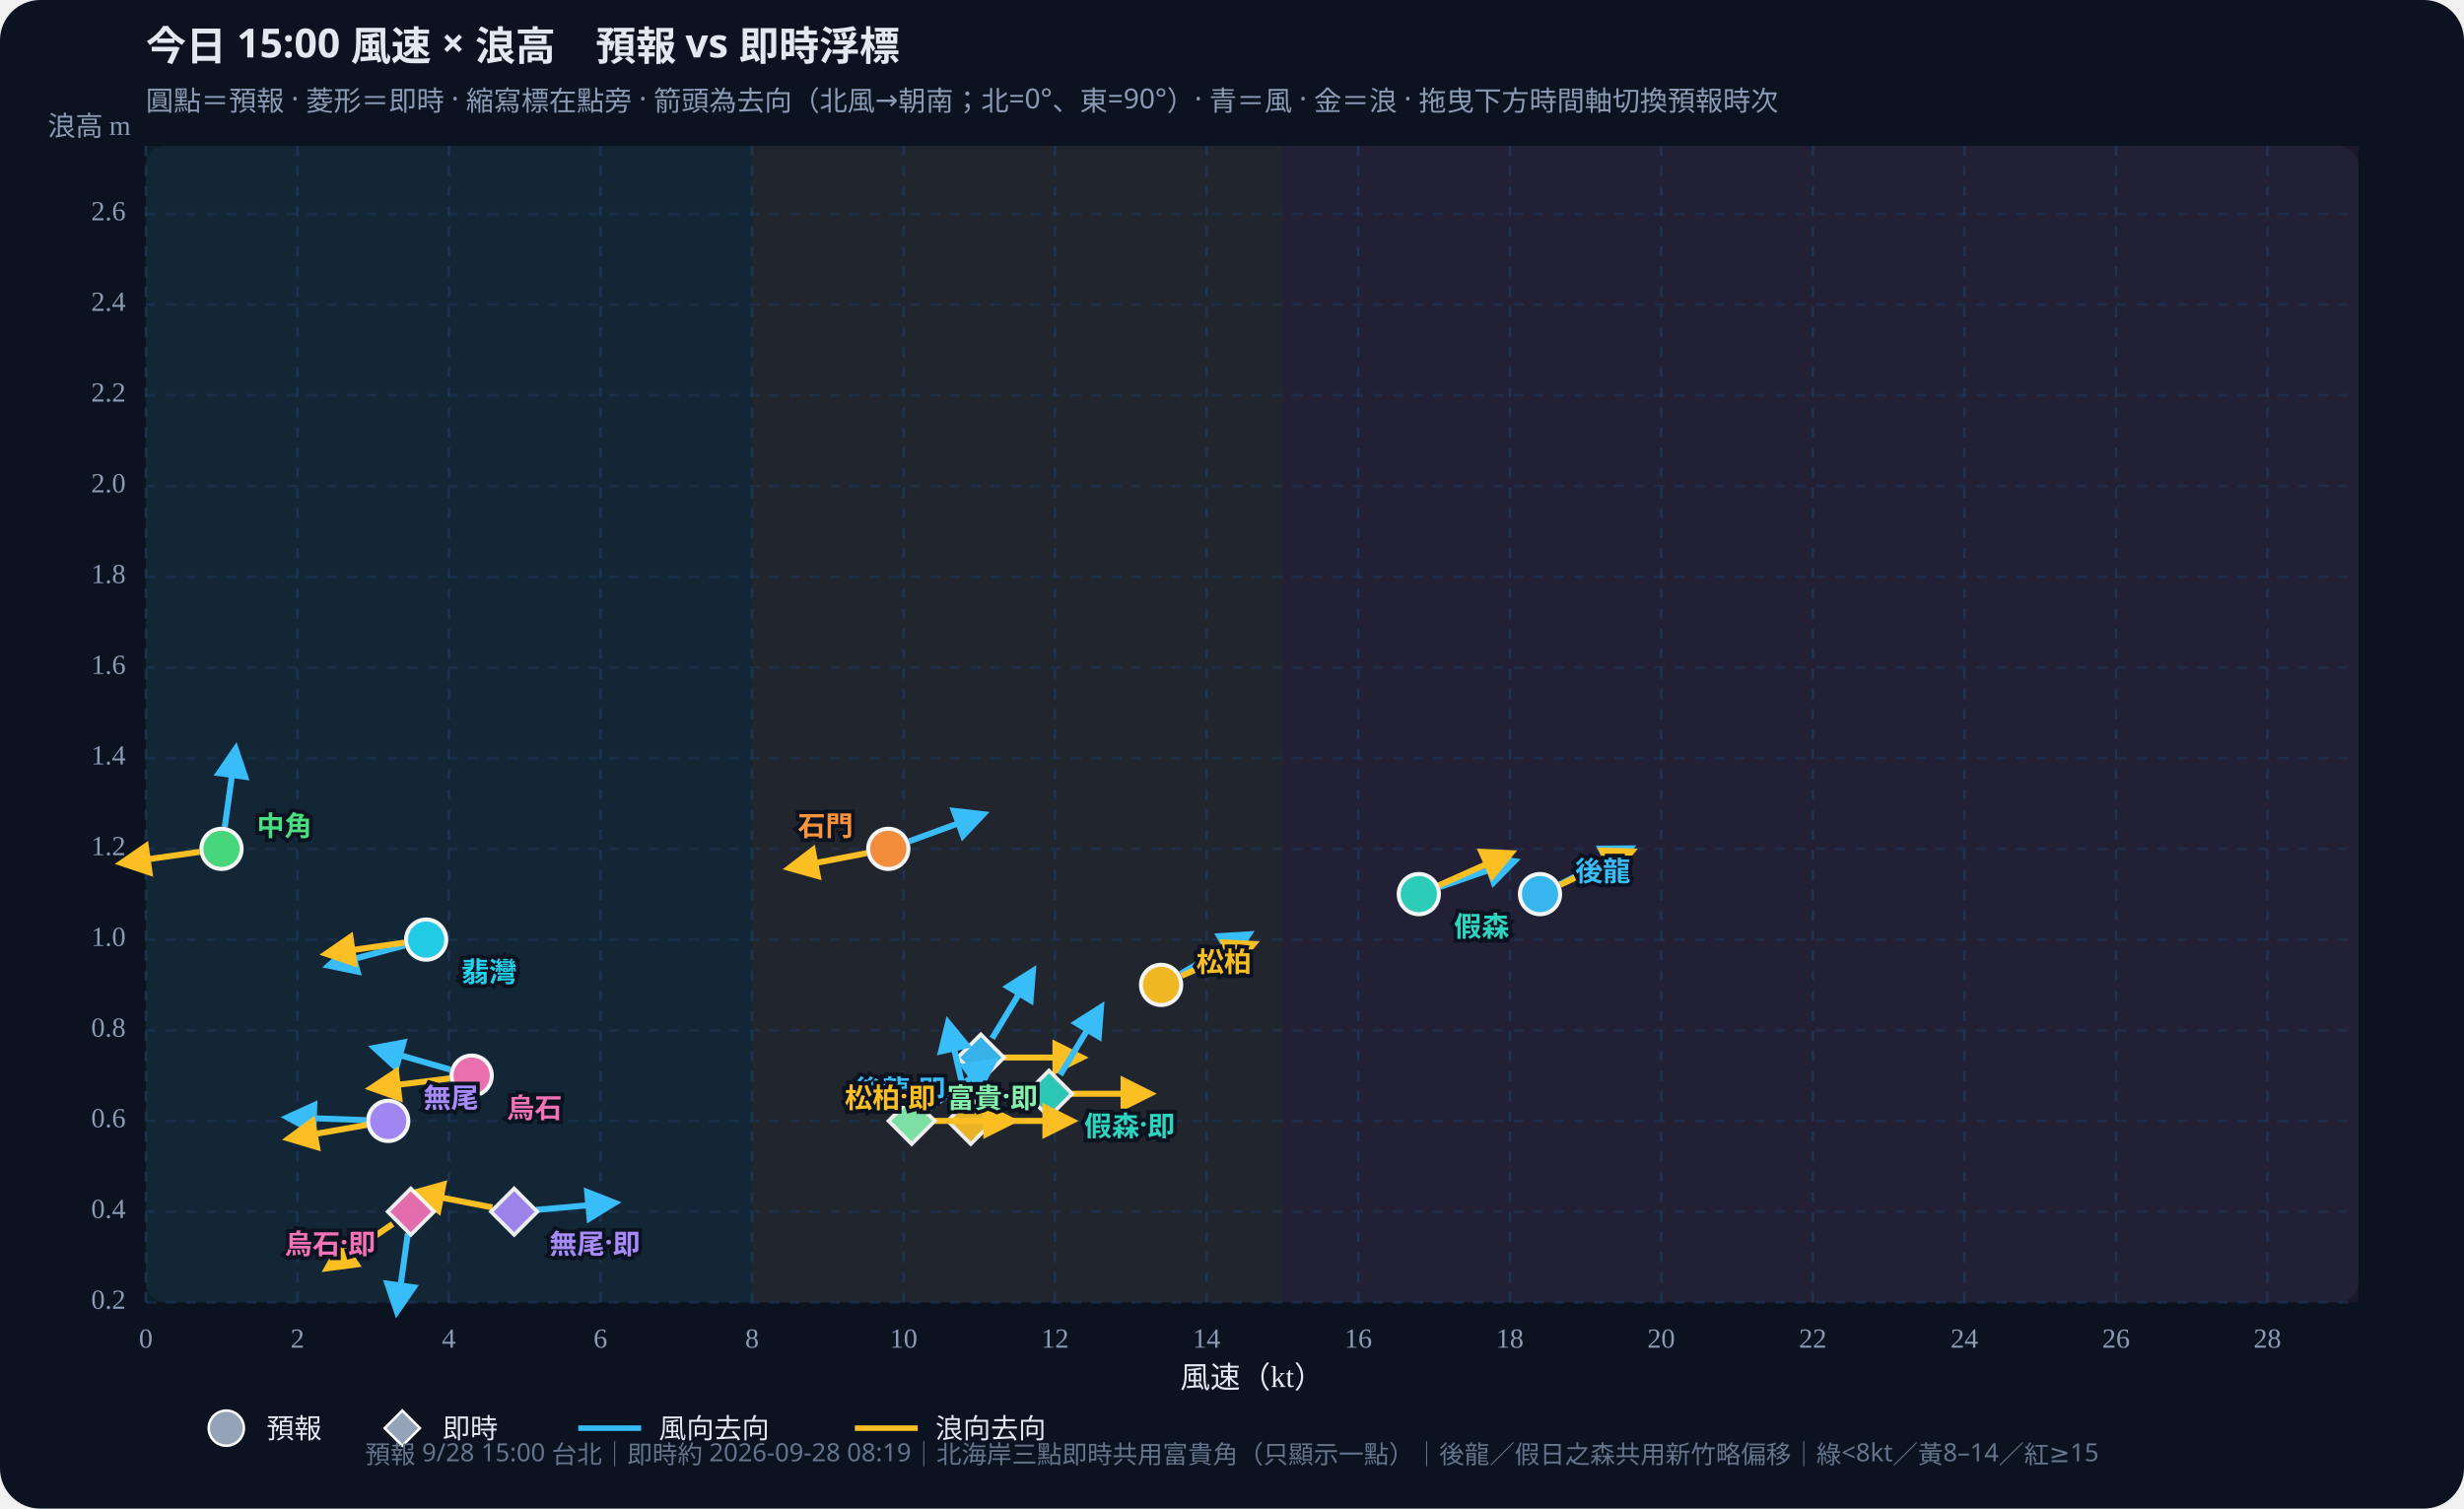
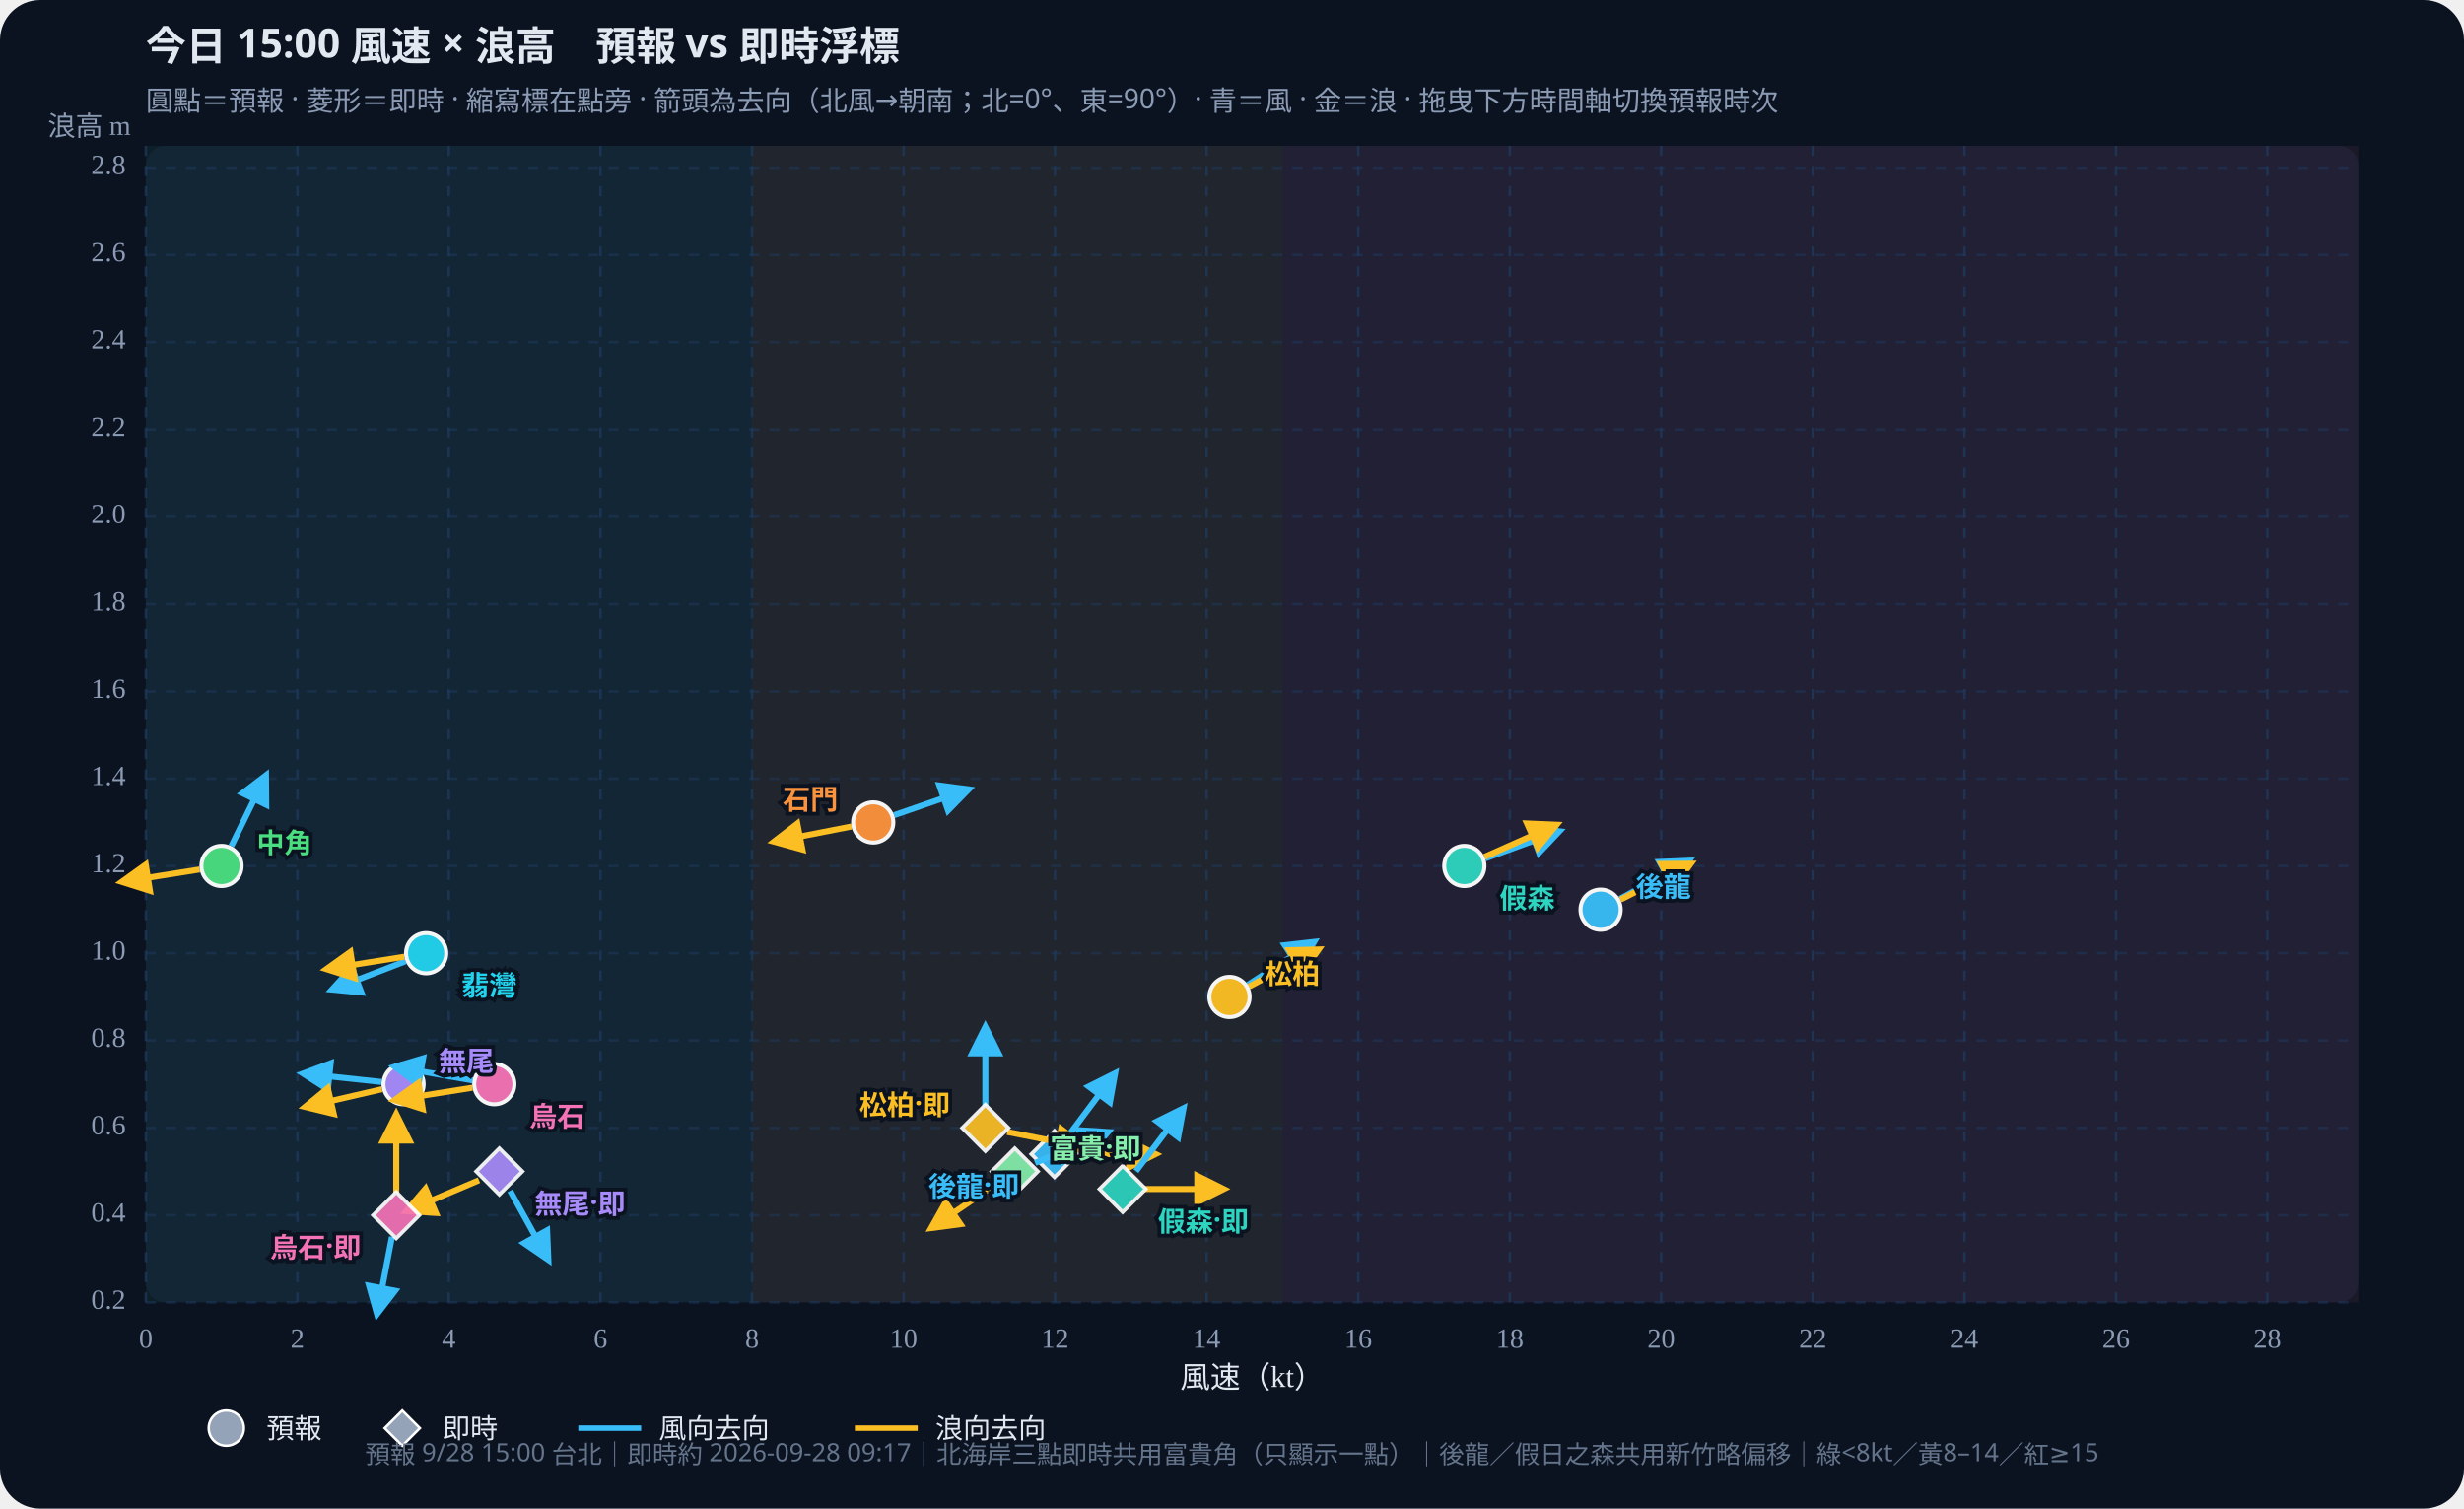
<svg xmlns="http://www.w3.org/2000/svg" id="wws-svg" viewBox="0 0 980 600" role="img" aria-label="風速與浪高散佈圖，可拖曳時間軸切換預報時次" style="width:100%;height:auto;display:block">
  <rect width="980" height="600" fill="#0b1220" rx="16" />
  <rect x="58" y="58" width="880" height="460" fill="#111a2e" rx="8" />
  <rect x="58.0" y="58" width="241.1" height="460" fill="#34d399" opacity="0.07" />
  <rect x="299.1" y="58" width="211.0" height="460" fill="#fbbf24" opacity="0.07" />
  <rect x="510.1" y="58" width="427.9" height="460" fill="#fb7185" opacity="0.07" />
  <defs>
    <marker id="arrow-38bdf8" viewBox="0 0 10 10" refX="8" refY="5" markerWidth="6" markerHeight="6" orient="auto-start-reverse">
      <path d="M0,0 L10,5 L0,10 z" fill="#38bdf8" />
    </marker>
    <marker id="arrow-fbbf24" viewBox="0 0 10 10" refX="8" refY="5" markerWidth="6" markerHeight="6" orient="auto-start-reverse">
      <path d="M0,0 L10,5 L0,10 z" fill="#fbbf24" />
    </marker>
  </defs>
  <text id="wws-title" x="58" y="24" fill="#e2e8f0" font-size="16" font-weight="700" font-family="Noto Sans TC,system-ui,sans-serif">今日 15:00 風速 × 浪高　預報 vs 即時浮標</text>
  <text x="58" y="44" fill="#8b9bb4" font-size="11" font-family="Noto Sans TC,system-ui,sans-serif">圓點＝預報 · 菱形＝即時 · 縮寫標在點旁 · 箭頭為去向（北風→朝南；北=0°、東=90°）· 青＝風 · 金＝浪 · 拖曳下方時間軸切換預報時次</text>
  <line x1="58.0" y1="58" x2="58.0" y2="518" stroke="#1e3a5f" stroke-dasharray="4 4" opacity="0.7" />
  <text x="58.0" y="536" text-anchor="middle" fill="#8b9bb4" font-size="11">0</text>
  <line x1="118.3" y1="58" x2="118.3" y2="518" stroke="#1e3a5f" stroke-dasharray="4 4" opacity="0.7" />
  <text x="118.3" y="536" text-anchor="middle" fill="#8b9bb4" font-size="11">2</text>
  <line x1="178.5" y1="58" x2="178.5" y2="518" stroke="#1e3a5f" stroke-dasharray="4 4" opacity="0.7" />
  <text x="178.5" y="536" text-anchor="middle" fill="#8b9bb4" font-size="11">4</text>
  <line x1="238.8" y1="58" x2="238.8" y2="518" stroke="#1e3a5f" stroke-dasharray="4 4" opacity="0.7" />
  <text x="238.8" y="536" text-anchor="middle" fill="#8b9bb4" font-size="11">6</text>
  <line x1="299.1" y1="58" x2="299.1" y2="518" stroke="#1e3a5f" stroke-dasharray="4 4" opacity="0.7" />
  <text x="299.1" y="536" text-anchor="middle" fill="#8b9bb4" font-size="11">8</text>
  <line x1="359.4" y1="58" x2="359.4" y2="518" stroke="#1e3a5f" stroke-dasharray="4 4" opacity="0.7" />
  <text x="359.4" y="536" text-anchor="middle" fill="#8b9bb4" font-size="11">10</text>
  <line x1="419.6" y1="58" x2="419.6" y2="518" stroke="#1e3a5f" stroke-dasharray="4 4" opacity="0.7" />
  <text x="419.6" y="536" text-anchor="middle" fill="#8b9bb4" font-size="11">12</text>
  <line x1="479.9" y1="58" x2="479.9" y2="518" stroke="#1e3a5f" stroke-dasharray="4 4" opacity="0.7" />
  <text x="479.9" y="536" text-anchor="middle" fill="#8b9bb4" font-size="11">14</text>
  <line x1="540.2" y1="58" x2="540.2" y2="518" stroke="#1e3a5f" stroke-dasharray="4 4" opacity="0.7" />
  <text x="540.2" y="536" text-anchor="middle" fill="#8b9bb4" font-size="11">16</text>
  <line x1="600.5" y1="58" x2="600.5" y2="518" stroke="#1e3a5f" stroke-dasharray="4 4" opacity="0.7" />
  <text x="600.5" y="536" text-anchor="middle" fill="#8b9bb4" font-size="11">18</text>
  <line x1="660.7" y1="58" x2="660.7" y2="518" stroke="#1e3a5f" stroke-dasharray="4 4" opacity="0.7" />
  <text x="660.7" y="536" text-anchor="middle" fill="#8b9bb4" font-size="11">20</text>
  <line x1="721.0" y1="58" x2="721.0" y2="518" stroke="#1e3a5f" stroke-dasharray="4 4" opacity="0.7" />
  <text x="721.0" y="536" text-anchor="middle" fill="#8b9bb4" font-size="11">22</text>
  <line x1="781.3" y1="58" x2="781.3" y2="518" stroke="#1e3a5f" stroke-dasharray="4 4" opacity="0.7" />
  <text x="781.3" y="536" text-anchor="middle" fill="#8b9bb4" font-size="11">24</text>
  <line x1="841.6" y1="58" x2="841.6" y2="518" stroke="#1e3a5f" stroke-dasharray="4 4" opacity="0.7" />
  <text x="841.6" y="536" text-anchor="middle" fill="#8b9bb4" font-size="11">26</text>
  <line x1="901.8" y1="58" x2="901.8" y2="518" stroke="#1e3a5f" stroke-dasharray="4 4" opacity="0.7" />
  <text x="901.8" y="536" text-anchor="middle" fill="#8b9bb4" font-size="11">28</text>
  <line x1="58" y1="518.0" x2="938" y2="518.0" stroke="#1e3a5f" stroke-dasharray="4 4" opacity="0.5" />
  <text x="50" y="518.0" text-anchor="end" dominant-baseline="middle" fill="#8b9bb4" font-size="11">0.2</text>
-   <line x1="58" y1="481.9" x2="938" y2="481.9" stroke="#1e3a5f" stroke-dasharray="4 4" opacity="0.5" />
-   <text x="50" y="481.9" text-anchor="end" dominant-baseline="middle" fill="#8b9bb4" font-size="11">0.4</text>
-   <line x1="58" y1="445.8" x2="938" y2="445.8" stroke="#1e3a5f" stroke-dasharray="4 4" opacity="0.5" />
-   <text x="50" y="445.8" text-anchor="end" dominant-baseline="middle" fill="#8b9bb4" font-size="11">0.6</text>
-   <line x1="58" y1="409.8" x2="938" y2="409.8" stroke="#1e3a5f" stroke-dasharray="4 4" opacity="0.5" />
-   <text x="50" y="409.8" text-anchor="end" dominant-baseline="middle" fill="#8b9bb4" font-size="11">0.8</text>
-   <line x1="58" y1="373.7" x2="938" y2="373.7" stroke="#1e3a5f" stroke-dasharray="4 4" opacity="0.5" />
-   <text x="50" y="373.7" text-anchor="end" dominant-baseline="middle" fill="#8b9bb4" font-size="11">1.0</text>
-   <line x1="58" y1="337.6" x2="938" y2="337.6" stroke="#1e3a5f" stroke-dasharray="4 4" opacity="0.5" />
-   <text x="50" y="337.6" text-anchor="end" dominant-baseline="middle" fill="#8b9bb4" font-size="11">1.2</text>
-   <line x1="58" y1="301.5" x2="938" y2="301.5" stroke="#1e3a5f" stroke-dasharray="4 4" opacity="0.5" />
-   <text x="50" y="301.5" text-anchor="end" dominant-baseline="middle" fill="#8b9bb4" font-size="11">1.4</text>
-   <line x1="58" y1="265.5" x2="938" y2="265.5" stroke="#1e3a5f" stroke-dasharray="4 4" opacity="0.5" />
-   <text x="50" y="265.5" text-anchor="end" dominant-baseline="middle" fill="#8b9bb4" font-size="11">1.6</text>
-   <line x1="58" y1="229.4" x2="938" y2="229.4" stroke="#1e3a5f" stroke-dasharray="4 4" opacity="0.5" />
-   <text x="50" y="229.4" text-anchor="end" dominant-baseline="middle" fill="#8b9bb4" font-size="11">1.8</text>
-   <line x1="58" y1="193.3" x2="938" y2="193.3" stroke="#1e3a5f" stroke-dasharray="4 4" opacity="0.5" />
-   <text x="50" y="193.3" text-anchor="end" dominant-baseline="middle" fill="#8b9bb4" font-size="11">2.0</text>
-   <line x1="58" y1="157.2" x2="938" y2="157.2" stroke="#1e3a5f" stroke-dasharray="4 4" opacity="0.5" />
-   <text x="50" y="157.2" text-anchor="end" dominant-baseline="middle" fill="#8b9bb4" font-size="11">2.2</text>
-   <line x1="58" y1="121.1" x2="938" y2="121.1" stroke="#1e3a5f" stroke-dasharray="4 4" opacity="0.5" />
-   <text x="50" y="121.1" text-anchor="end" dominant-baseline="middle" fill="#8b9bb4" font-size="11">2.4</text>
-   <line x1="58" y1="85.1" x2="938" y2="85.1" stroke="#1e3a5f" stroke-dasharray="4 4" opacity="0.5" />
-   <text x="50" y="85.1" text-anchor="end" dominant-baseline="middle" fill="#8b9bb4" font-size="11">2.6</text>
+   <line x1="58" y1="483.3" x2="938" y2="483.3" stroke="#1e3a5f" stroke-dasharray="4 4" opacity="0.5" />
+   <text x="50" y="483.3" text-anchor="end" dominant-baseline="middle" fill="#8b9bb4" font-size="11">0.4</text>
+   <line x1="58" y1="448.6" x2="938" y2="448.6" stroke="#1e3a5f" stroke-dasharray="4 4" opacity="0.5" />
+   <text x="50" y="448.6" text-anchor="end" dominant-baseline="middle" fill="#8b9bb4" font-size="11">0.6</text>
+   <line x1="58" y1="413.8" x2="938" y2="413.8" stroke="#1e3a5f" stroke-dasharray="4 4" opacity="0.5" />
+   <text x="50" y="413.8" text-anchor="end" dominant-baseline="middle" fill="#8b9bb4" font-size="11">0.8</text>
+   <line x1="58" y1="379.1" x2="938" y2="379.1" stroke="#1e3a5f" stroke-dasharray="4 4" opacity="0.5" />
+   <text x="50" y="379.1" text-anchor="end" dominant-baseline="middle" fill="#8b9bb4" font-size="11">1.0</text>
+   <line x1="58" y1="344.4" x2="938" y2="344.4" stroke="#1e3a5f" stroke-dasharray="4 4" opacity="0.5" />
+   <text x="50" y="344.4" text-anchor="end" dominant-baseline="middle" fill="#8b9bb4" font-size="11">1.2</text>
+   <line x1="58" y1="309.7" x2="938" y2="309.7" stroke="#1e3a5f" stroke-dasharray="4 4" opacity="0.5" />
+   <text x="50" y="309.7" text-anchor="end" dominant-baseline="middle" fill="#8b9bb4" font-size="11">1.4</text>
+   <line x1="58" y1="275.0" x2="938" y2="275.0" stroke="#1e3a5f" stroke-dasharray="4 4" opacity="0.5" />
+   <text x="50" y="275.0" text-anchor="end" dominant-baseline="middle" fill="#8b9bb4" font-size="11">1.6</text>
+   <line x1="58" y1="240.3" x2="938" y2="240.3" stroke="#1e3a5f" stroke-dasharray="4 4" opacity="0.5" />
+   <text x="50" y="240.3" text-anchor="end" dominant-baseline="middle" fill="#8b9bb4" font-size="11">1.8</text>
+   <line x1="58" y1="205.5" x2="938" y2="205.5" stroke="#1e3a5f" stroke-dasharray="4 4" opacity="0.5" />
+   <text x="50" y="205.5" text-anchor="end" dominant-baseline="middle" fill="#8b9bb4" font-size="11">2.0</text>
+   <line x1="58" y1="170.8" x2="938" y2="170.8" stroke="#1e3a5f" stroke-dasharray="4 4" opacity="0.5" />
+   <text x="50" y="170.8" text-anchor="end" dominant-baseline="middle" fill="#8b9bb4" font-size="11">2.2</text>
+   <line x1="58" y1="136.1" x2="938" y2="136.1" stroke="#1e3a5f" stroke-dasharray="4 4" opacity="0.5" />
+   <text x="50" y="136.1" text-anchor="end" dominant-baseline="middle" fill="#8b9bb4" font-size="11">2.4</text>
+   <line x1="58" y1="101.4" x2="938" y2="101.4" stroke="#1e3a5f" stroke-dasharray="4 4" opacity="0.5" />
+   <text x="50" y="101.4" text-anchor="end" dominant-baseline="middle" fill="#8b9bb4" font-size="11">2.6</text>
+   <line x1="58" y1="66.7" x2="938" y2="66.7" stroke="#1e3a5f" stroke-dasharray="4 4" opacity="0.5" />
+   <text x="50" y="66.7" text-anchor="end" dominant-baseline="middle" fill="#8b9bb4" font-size="11">2.8</text>
  <text x="498" y="552" text-anchor="middle" fill="#e2e8f0" font-size="12">風速（kt）</text>
  <text x="52" y="54" text-anchor="end" fill="#8b9bb4" font-size="11">浪高 m</text>
  <g id="wws-forecast-layer">
-     <line x1="620.4" y1="351.7" x2="648.2" y2="337.5" stroke="#38bdf8" stroke-width="2.4" marker-end="url(#arrow-38bdf8)" />
-     <line x1="620.5" y1="351.9" x2="648.8" y2="338.7" stroke="#fbbf24" stroke-width="2.4" marker-end="url(#arrow-fbbf24)" />
-     <circle cx="612.5" cy="355.6" r="8.0" fill="#38bdf8" stroke="#fff" stroke-width="1.6" opacity="0.95" />
-     <line x1="572.6" y1="352.8" x2="602.1" y2="342.6" stroke="#38bdf8" stroke-width="2.4" marker-end="url(#arrow-38bdf8)" />
-     <line x1="572.3" y1="352.1" x2="600.8" y2="339.4" stroke="#fbbf24" stroke-width="2.4" marker-end="url(#arrow-fbbf24)" />
-     <circle cx="564.3" cy="355.6" r="8.0" fill="#2dd4bf" stroke="#fff" stroke-width="1.6" opacity="0.95" />
-     <line x1="469.5" y1="387.3" x2="496.5" y2="371.7" stroke="#38bdf8" stroke-width="2.4" marker-end="url(#arrow-38bdf8)" />
-     <line x1="469.9" y1="388.1" x2="498.4" y2="375.5" stroke="#fbbf24" stroke-width="2.4" marker-end="url(#arrow-fbbf24)" />
-     <circle cx="461.8" cy="391.7" r="8.0" fill="#fbbf24" stroke="#fff" stroke-width="1.6" opacity="0.95" />
-     <line x1="89.4" y1="328.9" x2="93.7" y2="298.0" stroke="#38bdf8" stroke-width="2.4" marker-end="url(#arrow-38bdf8)" />
-     <line x1="79.4" y1="338.8" x2="48.5" y2="343.2" stroke="#fbbf24" stroke-width="2.4" marker-end="url(#arrow-fbbf24)" />
-     <circle cx="88.1" cy="337.6" r="8.0" fill="#4ade80" stroke="#fff" stroke-width="1.6" opacity="0.95" />
-     <line x1="161.0" y1="376.0" x2="130.9" y2="384.0" stroke="#38bdf8" stroke-width="2.4" marker-end="url(#arrow-38bdf8)" />
-     <line x1="160.8" y1="374.9" x2="129.9" y2="379.3" stroke="#fbbf24" stroke-width="2.4" marker-end="url(#arrow-fbbf24)" />
-     <circle cx="169.5" cy="373.7" r="8.0" fill="#22d3ee" stroke="#fff" stroke-width="1.6" opacity="0.95" />
-     <line x1="361.6" y1="334.6" x2="390.9" y2="323.9" stroke="#38bdf8" stroke-width="2.4" marker-end="url(#arrow-38bdf8)" />
-     <line x1="344.7" y1="339.3" x2="314.1" y2="345.2" stroke="#fbbf24" stroke-width="2.4" marker-end="url(#arrow-fbbf24)" />
-     <circle cx="353.3" cy="337.6" r="8.0" fill="#fb923c" stroke="#fff" stroke-width="1.6" opacity="0.95" />
-     <line x1="145.6" y1="445.5" x2="114.5" y2="444.4" stroke="#38bdf8" stroke-width="2.4" marker-end="url(#arrow-38bdf8)" />
-     <line x1="145.8" y1="447.4" x2="115.0" y2="452.8" stroke="#fbbf24" stroke-width="2.4" marker-end="url(#arrow-fbbf24)" />
-     <circle cx="154.4" cy="445.8" r="8.0" fill="#a78bfa" stroke="#fff" stroke-width="1.6" opacity="0.95" />
-     <line x1="179.1" y1="425.4" x2="149.1" y2="416.8" stroke="#38bdf8" stroke-width="2.4" marker-end="url(#arrow-38bdf8)" />
-     <line x1="178.9" y1="428.9" x2="147.9" y2="432.7" stroke="#fbbf24" stroke-width="2.4" marker-end="url(#arrow-fbbf24)" />
-     <circle cx="187.6" cy="427.8" r="8.0" fill="#f472b6" stroke="#fff" stroke-width="1.6" opacity="0.95" />
-     <text x="626.5" y="345.6" text-anchor="start" dominant-baseline="central" fill="#38bdf8" font-size="11" font-weight="700" font-family="Noto Sans TC,system-ui,sans-serif" stroke="#0b1220" stroke-width="3" paint-order="stroke">後龍</text>
-     <text x="578.3" y="367.6" text-anchor="start" dominant-baseline="central" fill="#2dd4bf" font-size="11" font-weight="700" font-family="Noto Sans TC,system-ui,sans-serif" stroke="#0b1220" stroke-width="3" paint-order="stroke">假森</text>
-     <text x="475.8" y="381.7" text-anchor="start" dominant-baseline="central" fill="#fbbf24" font-size="11" font-weight="700" font-family="Noto Sans TC,system-ui,sans-serif" stroke="#0b1220" stroke-width="3" paint-order="stroke">松柏</text>
-     <text x="102.1" y="327.6" text-anchor="start" dominant-baseline="central" fill="#4ade80" font-size="11" font-weight="700" font-family="Noto Sans TC,system-ui,sans-serif" stroke="#0b1220" stroke-width="3" paint-order="stroke">中角</text>
-     <text x="183.5" y="385.7" text-anchor="start" dominant-baseline="central" fill="#22d3ee" font-size="11" font-weight="700" font-family="Noto Sans TC,system-ui,sans-serif" stroke="#0b1220" stroke-width="3" paint-order="stroke">翡灣</text>
-     <text x="339.3" y="327.6" text-anchor="end" dominant-baseline="central" fill="#fb923c" font-size="11" font-weight="700" font-family="Noto Sans TC,system-ui,sans-serif" stroke="#0b1220" stroke-width="3" paint-order="stroke">石門</text>
-     <text x="168.4" y="435.8" text-anchor="start" dominant-baseline="central" fill="#a78bfa" font-size="11" font-weight="700" font-family="Noto Sans TC,system-ui,sans-serif" stroke="#0b1220" stroke-width="3" paint-order="stroke">無尾</text>
-     <text x="201.6" y="439.8" text-anchor="start" dominant-baseline="central" fill="#f472b6" font-size="11" font-weight="700" font-family="Noto Sans TC,system-ui,sans-serif" stroke="#0b1220" stroke-width="3" paint-order="stroke">烏石</text>
+     <line x1="644.3" y1="357.5" x2="671.6" y2="342.4" stroke="#38bdf8" stroke-width="2.4" marker-end="url(#arrow-38bdf8)" />
+     <line x1="644.5" y1="357.8" x2="672.3" y2="343.6" stroke="#fbbf24" stroke-width="2.4" marker-end="url(#arrow-fbbf24)" />
+     <circle cx="636.6" cy="361.8" r="8.0" fill="#38bdf8" stroke="#fff" stroke-width="1.6" opacity="0.95" />
+     <line x1="590.7" y1="341.4" x2="620.0" y2="330.7" stroke="#38bdf8" stroke-width="2.4" marker-end="url(#arrow-38bdf8)" />
+     <line x1="590.4" y1="340.8" x2="618.9" y2="328.1" stroke="#fbbf24" stroke-width="2.4" marker-end="url(#arrow-fbbf24)" />
+     <circle cx="582.4" cy="344.4" r="8.0" fill="#2dd4bf" stroke="#fff" stroke-width="1.6" opacity="0.95" />
+     <line x1="496.3" y1="391.7" x2="522.5" y2="374.7" stroke="#38bdf8" stroke-width="2.4" marker-end="url(#arrow-38bdf8)" />
+     <line x1="496.7" y1="392.4" x2="524.3" y2="377.7" stroke="#fbbf24" stroke-width="2.4" marker-end="url(#arrow-fbbf24)" />
+     <circle cx="489.0" cy="396.5" r="8.0" fill="#fbbf24" stroke="#fff" stroke-width="1.6" opacity="0.95" />
+     <line x1="92.0" y1="336.5" x2="105.7" y2="308.5" stroke="#38bdf8" stroke-width="2.4" marker-end="url(#arrow-38bdf8)" />
+     <line x1="79.4" y1="345.8" x2="48.6" y2="350.7" stroke="#fbbf24" stroke-width="2.4" marker-end="url(#arrow-fbbf24)" />
+     <circle cx="88.1" cy="344.4" r="8.0" fill="#4ade80" stroke="#fff" stroke-width="1.6" opacity="0.95" />
+     <line x1="161.3" y1="382.3" x2="132.2" y2="393.5" stroke="#38bdf8" stroke-width="2.4" marker-end="url(#arrow-38bdf8)" />
+     <line x1="160.8" y1="380.5" x2="130.0" y2="385.4" stroke="#fbbf24" stroke-width="2.4" marker-end="url(#arrow-fbbf24)" />
+     <circle cx="169.5" cy="379.1" r="8.0" fill="#22d3ee" stroke="#fff" stroke-width="1.6" opacity="0.95" />
+     <line x1="355.6" y1="324.2" x2="385.1" y2="314.0" stroke="#38bdf8" stroke-width="2.4" marker-end="url(#arrow-38bdf8)" />
+     <line x1="338.7" y1="328.7" x2="308.0" y2="334.7" stroke="#fbbf24" stroke-width="2.4" marker-end="url(#arrow-fbbf24)" />
+     <circle cx="347.3" cy="327.1" r="8.0" fill="#fb923c" stroke="#fff" stroke-width="1.6" opacity="0.95" />
+     <line x1="151.7" y1="430.3" x2="120.7" y2="427.0" stroke="#38bdf8" stroke-width="2.4" marker-end="url(#arrow-38bdf8)" />
+     <line x1="151.9" y1="433.2" x2="121.5" y2="440.2" stroke="#fbbf24" stroke-width="2.4" marker-end="url(#arrow-fbbf24)" />
+     <circle cx="160.5" cy="431.2" r="8.0" fill="#a78bfa" stroke="#fff" stroke-width="1.6" opacity="0.95" />
+     <line x1="188.0" y1="429.7" x2="157.2" y2="424.3" stroke="#38bdf8" stroke-width="2.4" marker-end="url(#arrow-38bdf8)" />
+     <line x1="187.9" y1="432.6" x2="157.1" y2="437.5" stroke="#fbbf24" stroke-width="2.4" marker-end="url(#arrow-fbbf24)" />
+     <circle cx="196.6" cy="431.2" r="8.0" fill="#f472b6" stroke="#fff" stroke-width="1.6" opacity="0.95" />
+     <text x="650.6" y="351.8" text-anchor="start" dominant-baseline="central" fill="#38bdf8" font-size="11" font-weight="700" font-family="Noto Sans TC,system-ui,sans-serif" stroke="#0b1220" stroke-width="3" paint-order="stroke">後龍</text>
+     <text x="596.4" y="356.4" text-anchor="start" dominant-baseline="central" fill="#2dd4bf" font-size="11" font-weight="700" font-family="Noto Sans TC,system-ui,sans-serif" stroke="#0b1220" stroke-width="3" paint-order="stroke">假森</text>
+     <text x="503.0" y="386.5" text-anchor="start" dominant-baseline="central" fill="#fbbf24" font-size="11" font-weight="700" font-family="Noto Sans TC,system-ui,sans-serif" stroke="#0b1220" stroke-width="3" paint-order="stroke">松柏</text>
+     <text x="102.1" y="334.4" text-anchor="start" dominant-baseline="central" fill="#4ade80" font-size="11" font-weight="700" font-family="Noto Sans TC,system-ui,sans-serif" stroke="#0b1220" stroke-width="3" paint-order="stroke">中角</text>
+     <text x="183.5" y="391.1" text-anchor="start" dominant-baseline="central" fill="#22d3ee" font-size="11" font-weight="700" font-family="Noto Sans TC,system-ui,sans-serif" stroke="#0b1220" stroke-width="3" paint-order="stroke">翡灣</text>
+     <text x="333.3" y="317.1" text-anchor="end" dominant-baseline="central" fill="#fb923c" font-size="11" font-weight="700" font-family="Noto Sans TC,system-ui,sans-serif" stroke="#0b1220" stroke-width="3" paint-order="stroke">石門</text>
+     <text x="174.5" y="421.2" text-anchor="start" dominant-baseline="central" fill="#a78bfa" font-size="11" font-weight="700" font-family="Noto Sans TC,system-ui,sans-serif" stroke="#0b1220" stroke-width="3" paint-order="stroke">無尾</text>
+     <text x="210.6" y="443.2" text-anchor="start" dominant-baseline="central" fill="#f472b6" font-size="11" font-weight="700" font-family="Noto Sans TC,system-ui,sans-serif" stroke="#0b1220" stroke-width="3" paint-order="stroke">烏石</text>
  </g>
  <g id="wws-live-layer">
-     <line x1="394.6" y1="413.0" x2="410.7" y2="386.3" stroke="#38bdf8" stroke-width="2.4" marker-end="url(#arrow-38bdf8)" />
-     <line x1="398.9" y1="420.6" x2="430.1" y2="420.6" stroke="#fbbf24" stroke-width="2.4" marker-end="url(#arrow-fbbf24)" />
-     <polygon points="390.1,411.4 399.3,420.6 390.1,429.8 380.9,420.6" fill="#38bdf8" stroke="#fff" stroke-width="1.5" opacity="0.92" />
-     <line x1="421.7" y1="427.5" x2="437.8" y2="400.7" stroke="#38bdf8" stroke-width="2.4" marker-end="url(#arrow-38bdf8)" />
-     <line x1="426.0" y1="435.0" x2="457.2" y2="435.0" stroke="#fbbf24" stroke-width="2.4" marker-end="url(#arrow-fbbf24)" />
-     <polygon points="417.2,425.8 426.4,435.0 417.2,444.2 408.0,435.0" fill="#2dd4bf" stroke="#fff" stroke-width="1.5" opacity="0.92" />
-     <line x1="384.1" y1="437.3" x2="377.1" y2="406.9" stroke="#38bdf8" stroke-width="2.4" marker-end="url(#arrow-38bdf8)" />
-     <line x1="394.9" y1="445.8" x2="426.1" y2="445.8" stroke="#fbbf24" stroke-width="2.4" marker-end="url(#arrow-fbbf24)" />
-     <polygon points="386.1,436.6 395.3,445.8 386.1,455.0 376.9,445.8" fill="#fbbf24" stroke="#fff" stroke-width="1.5" opacity="0.92" />
-     <line x1="369.7" y1="440.7" x2="395.0" y2="422.3" stroke="#38bdf8" stroke-width="2.4" marker-end="url(#arrow-38bdf8)" />
-     <line x1="371.4" y1="445.8" x2="402.6" y2="445.8" stroke="#fbbf24" stroke-width="2.4" marker-end="url(#arrow-fbbf24)" />
-     <polygon points="362.6,436.6 371.8,445.8 362.6,455.0 353.4,445.8" fill="#86efac" stroke="#fff" stroke-width="1.5" opacity="0.92" />
-     <line x1="213.2" y1="481.2" x2="244.3" y2="478.4" stroke="#38bdf8" stroke-width="2.4" marker-end="url(#arrow-38bdf8)" />
-     <line x1="195.8" y1="480.2" x2="165.2" y2="474.3" stroke="#fbbf24" stroke-width="2.4" marker-end="url(#arrow-fbbf24)" />
-     <polygon points="204.5,472.7 213.7,481.9 204.5,491.1 195.3,481.9" fill="#a78bfa" stroke="#fff" stroke-width="1.5" opacity="0.92" />
-     <line x1="162.2" y1="490.6" x2="157.9" y2="521.5" stroke="#38bdf8" stroke-width="2.4" marker-end="url(#arrow-38bdf8)" />
-     <line x1="156.2" y1="486.8" x2="130.3" y2="504.3" stroke="#fbbf24" stroke-width="2.4" marker-end="url(#arrow-fbbf24)" />
-     <polygon points="163.4,472.7 172.6,481.9 163.4,491.1 154.2,481.9" fill="#f472b6" stroke="#fff" stroke-width="1.5" opacity="0.92" />
-     <text x="376.1" y="432.6" text-anchor="end" dominant-baseline="central" fill="#38bdf8" font-size="11" font-weight="700" font-family="Noto Sans TC,system-ui,sans-serif" stroke="#0b1220" stroke-width="3" paint-order="stroke">後龍·即</text>
-     <text x="431.2" y="447.0" text-anchor="start" dominant-baseline="central" fill="#2dd4bf" font-size="11" font-weight="700" font-family="Noto Sans TC,system-ui,sans-serif" stroke="#0b1220" stroke-width="3" paint-order="stroke">假森·即</text>
-     <text x="372.1" y="435.8" text-anchor="end" dominant-baseline="central" fill="#fbbf24" font-size="11" font-weight="700" font-family="Noto Sans TC,system-ui,sans-serif" stroke="#0b1220" stroke-width="3" paint-order="stroke">松柏·即</text>
-     <text x="376.6" y="435.8" text-anchor="start" dominant-baseline="central" fill="#86efac" font-size="11" font-weight="700" font-family="Noto Sans TC,system-ui,sans-serif" stroke="#0b1220" stroke-width="3" paint-order="stroke">富貴·即</text>
-     <text x="218.5" y="493.9" text-anchor="start" dominant-baseline="central" fill="#a78bfa" font-size="11" font-weight="700" font-family="Noto Sans TC,system-ui,sans-serif" stroke="#0b1220" stroke-width="3" paint-order="stroke">無尾·即</text>
-     <text x="149.4" y="493.9" text-anchor="end" dominant-baseline="central" fill="#f472b6" font-size="11" font-weight="700" font-family="Noto Sans TC,system-ui,sans-serif" stroke="#0b1220" stroke-width="3" paint-order="stroke">烏石·即</text>
+     <line x1="424.7" y1="452.0" x2="443.4" y2="427.0" stroke="#38bdf8" stroke-width="2.4" marker-end="url(#arrow-38bdf8)" />
+     <line x1="428.2" y1="459.0" x2="459.4" y2="459.0" stroke="#fbbf24" stroke-width="2.4" marker-end="url(#arrow-fbbf24)" />
+     <polygon points="419.4,449.8 428.6,459.0 419.4,468.2 410.2,459.0" fill="#38bdf8" stroke="#fff" stroke-width="1.5" opacity="0.92" />
+     <line x1="451.8" y1="465.8" x2="470.6" y2="440.9" stroke="#38bdf8" stroke-width="2.4" marker-end="url(#arrow-38bdf8)" />
+     <line x1="455.3" y1="472.9" x2="486.5" y2="472.9" stroke="#fbbf24" stroke-width="2.4" marker-end="url(#arrow-fbbf24)" />
+     <polygon points="446.5,463.7 455.7,472.9 446.5,482.1 437.3,472.9" fill="#2dd4bf" stroke="#fff" stroke-width="1.5" opacity="0.92" />
+     <line x1="391.9" y1="439.8" x2="391.9" y2="408.6" stroke="#38bdf8" stroke-width="2.4" marker-end="url(#arrow-38bdf8)" />
+     <line x1="400.6" y1="450.2" x2="431.2" y2="456.2" stroke="#fbbf24" stroke-width="2.4" marker-end="url(#arrow-fbbf24)" />
+     <polygon points="391.9,439.4 401.1,448.6 391.9,457.8 382.7,448.6" fill="#fbbf24" stroke="#fff" stroke-width="1.5" opacity="0.92" />
+     <line x1="411.7" y1="462.5" x2="440.5" y2="450.3" stroke="#38bdf8" stroke-width="2.4" marker-end="url(#arrow-38bdf8)" />
+     <line x1="396.3" y1="470.8" x2="370.5" y2="488.3" stroke="#fbbf24" stroke-width="2.4" marker-end="url(#arrow-fbbf24)" />
+     <polygon points="403.6,456.7 412.8,465.9 403.6,475.1 394.4,465.9" fill="#86efac" stroke="#fff" stroke-width="1.5" opacity="0.92" />
+     <line x1="202.9" y1="473.6" x2="218.0" y2="500.9" stroke="#38bdf8" stroke-width="2.4" marker-end="url(#arrow-38bdf8)" />
+     <line x1="190.5" y1="469.4" x2="161.8" y2="481.6" stroke="#fbbf24" stroke-width="2.4" marker-end="url(#arrow-fbbf24)" />
+     <polygon points="198.6,456.7 207.8,465.9 198.6,475.1 189.4,465.9" fill="#a78bfa" stroke="#fff" stroke-width="1.5" opacity="0.92" />
+     <line x1="155.9" y1="491.9" x2="150.0" y2="522.5" stroke="#38bdf8" stroke-width="2.4" marker-end="url(#arrow-38bdf8)" />
+     <line x1="157.6" y1="474.5" x2="157.6" y2="443.3" stroke="#fbbf24" stroke-width="2.4" marker-end="url(#arrow-fbbf24)" />
+     <polygon points="157.6,474.1 166.8,483.3 157.6,492.5 148.4,483.3" fill="#f472b6" stroke="#fff" stroke-width="1.5" opacity="0.92" />
+     <text x="405.4" y="471.0" text-anchor="end" dominant-baseline="central" fill="#38bdf8" font-size="11" font-weight="700" font-family="Noto Sans TC,system-ui,sans-serif" stroke="#0b1220" stroke-width="3" paint-order="stroke">後龍·即</text>
+     <text x="460.5" y="484.9" text-anchor="start" dominant-baseline="central" fill="#2dd4bf" font-size="11" font-weight="700" font-family="Noto Sans TC,system-ui,sans-serif" stroke="#0b1220" stroke-width="3" paint-order="stroke">假森·即</text>
+     <text x="377.9" y="438.6" text-anchor="end" dominant-baseline="central" fill="#fbbf24" font-size="11" font-weight="700" font-family="Noto Sans TC,system-ui,sans-serif" stroke="#0b1220" stroke-width="3" paint-order="stroke">松柏·即</text>
+     <text x="417.6" y="455.9" text-anchor="start" dominant-baseline="central" fill="#86efac" font-size="11" font-weight="700" font-family="Noto Sans TC,system-ui,sans-serif" stroke="#0b1220" stroke-width="3" paint-order="stroke">富貴·即</text>
+     <text x="212.6" y="477.9" text-anchor="start" dominant-baseline="central" fill="#a78bfa" font-size="11" font-weight="700" font-family="Noto Sans TC,system-ui,sans-serif" stroke="#0b1220" stroke-width="3" paint-order="stroke">無尾·即</text>
+     <text x="143.6" y="495.3" text-anchor="end" dominant-baseline="central" fill="#f472b6" font-size="11" font-weight="700" font-family="Noto Sans TC,system-ui,sans-serif" stroke="#0b1220" stroke-width="3" paint-order="stroke">烏石·即</text>
  </g>
  <circle cx="90" cy="568" r="7" fill="#94a3b8" stroke="#fff" />
  <text x="106" y="572" fill="#e2e8f0" font-size="11" font-family="Noto Sans TC,system-ui,sans-serif">預報</text>
  <polygon points="160,561 167,568 160,575 153,568" fill="#94a3b8" stroke="#fff" />
  <text x="176" y="572" fill="#e2e8f0" font-size="11" font-family="Noto Sans TC,system-ui,sans-serif">即時</text>
  <line x1="230" y1="568" x2="255" y2="568" stroke="#38bdf8" stroke-width="2.2" />
  <text x="262" y="572" fill="#e2e8f0" font-size="11" font-family="Noto Sans TC,system-ui,sans-serif">風向去向</text>
  <line x1="340" y1="568" x2="365" y2="568" stroke="#fbbf24" stroke-width="2.2" />
  <text x="372" y="572" fill="#e2e8f0" font-size="11" font-family="Noto Sans TC,system-ui,sans-serif">浪向去向</text>
-   <text id="wws-foot" x="490" y="582" text-anchor="middle" fill="#64748b" font-size="10" font-family="Noto Sans TC,system-ui,sans-serif">預報 9/28 15:00 台北｜即時約 2026-09-28 08:19｜北海岸三點即時共用富貴角（只顯示一點）｜後龍／假日之森共用新竹略偏移｜綠&lt;8kt／黃8–14／紅≥15</text>
+   <text id="wws-foot" x="490" y="582" text-anchor="middle" fill="#64748b" font-size="10" font-family="Noto Sans TC,system-ui,sans-serif">預報 9/28 15:00 台北｜即時約 2026-09-28 09:17｜北海岸三點即時共用富貴角（只顯示一點）｜後龍／假日之森共用新竹略偏移｜綠&lt;8kt／黃8–14／紅≥15</text>
</svg>
